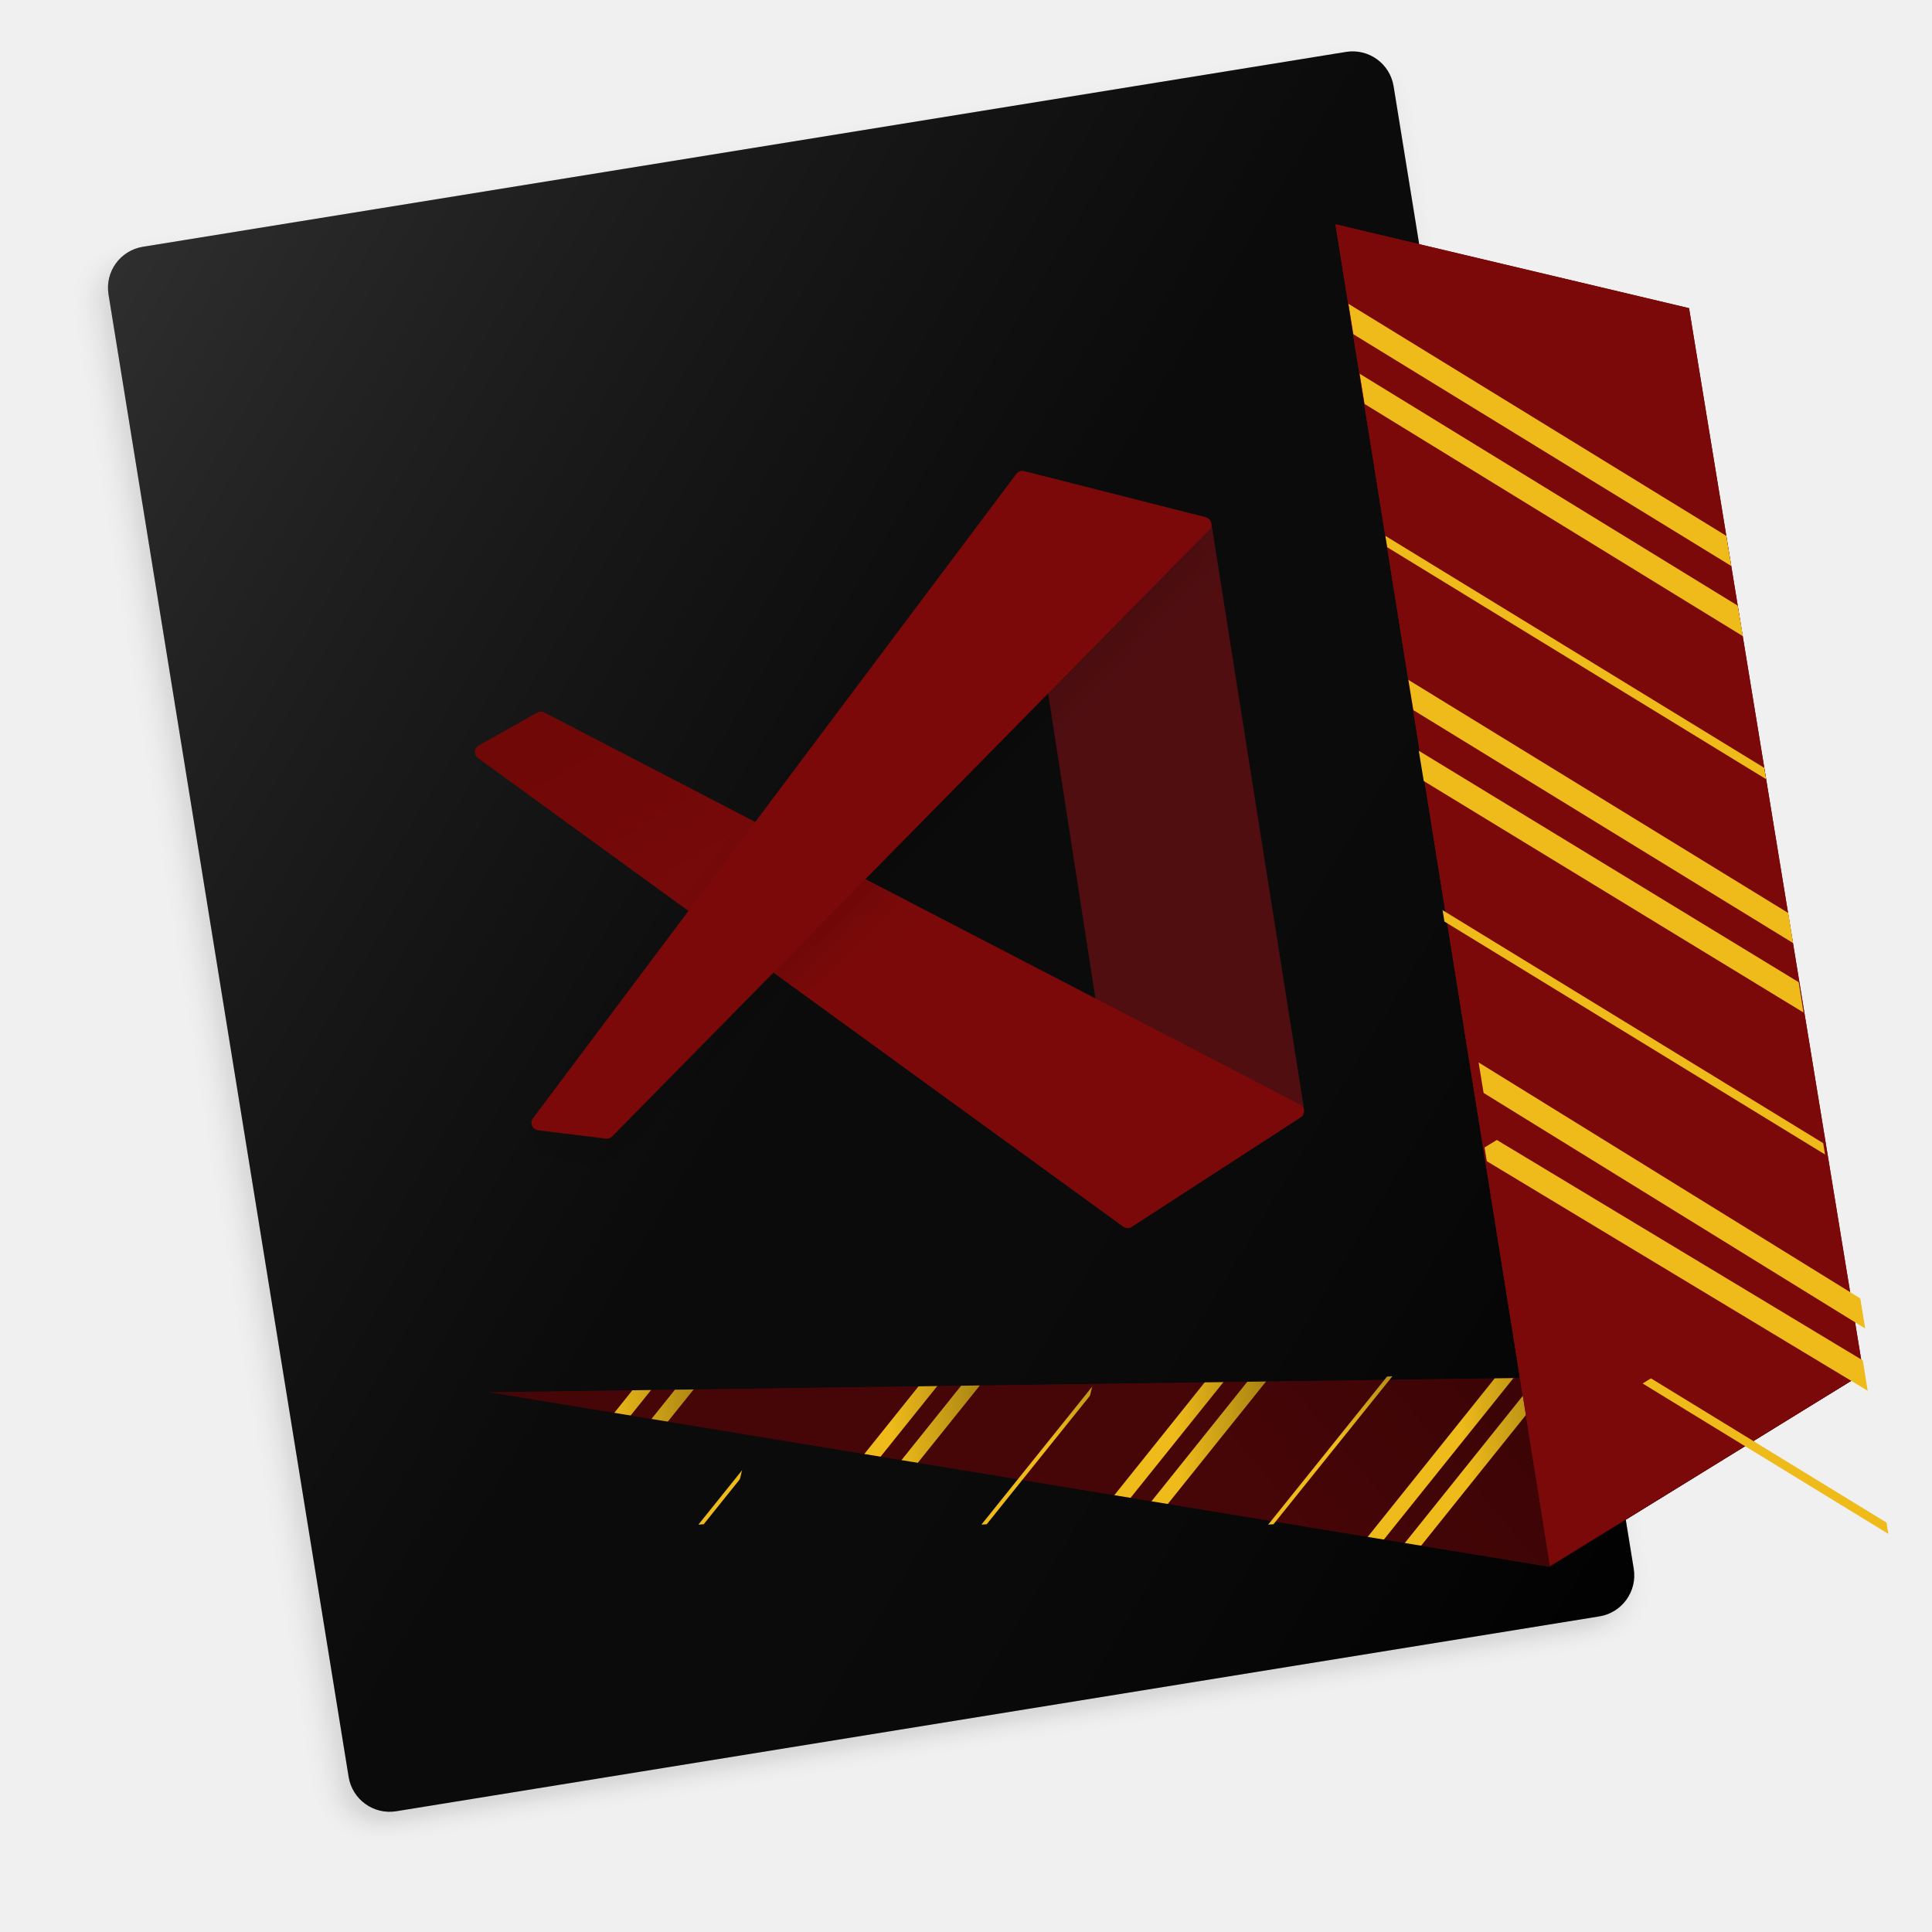
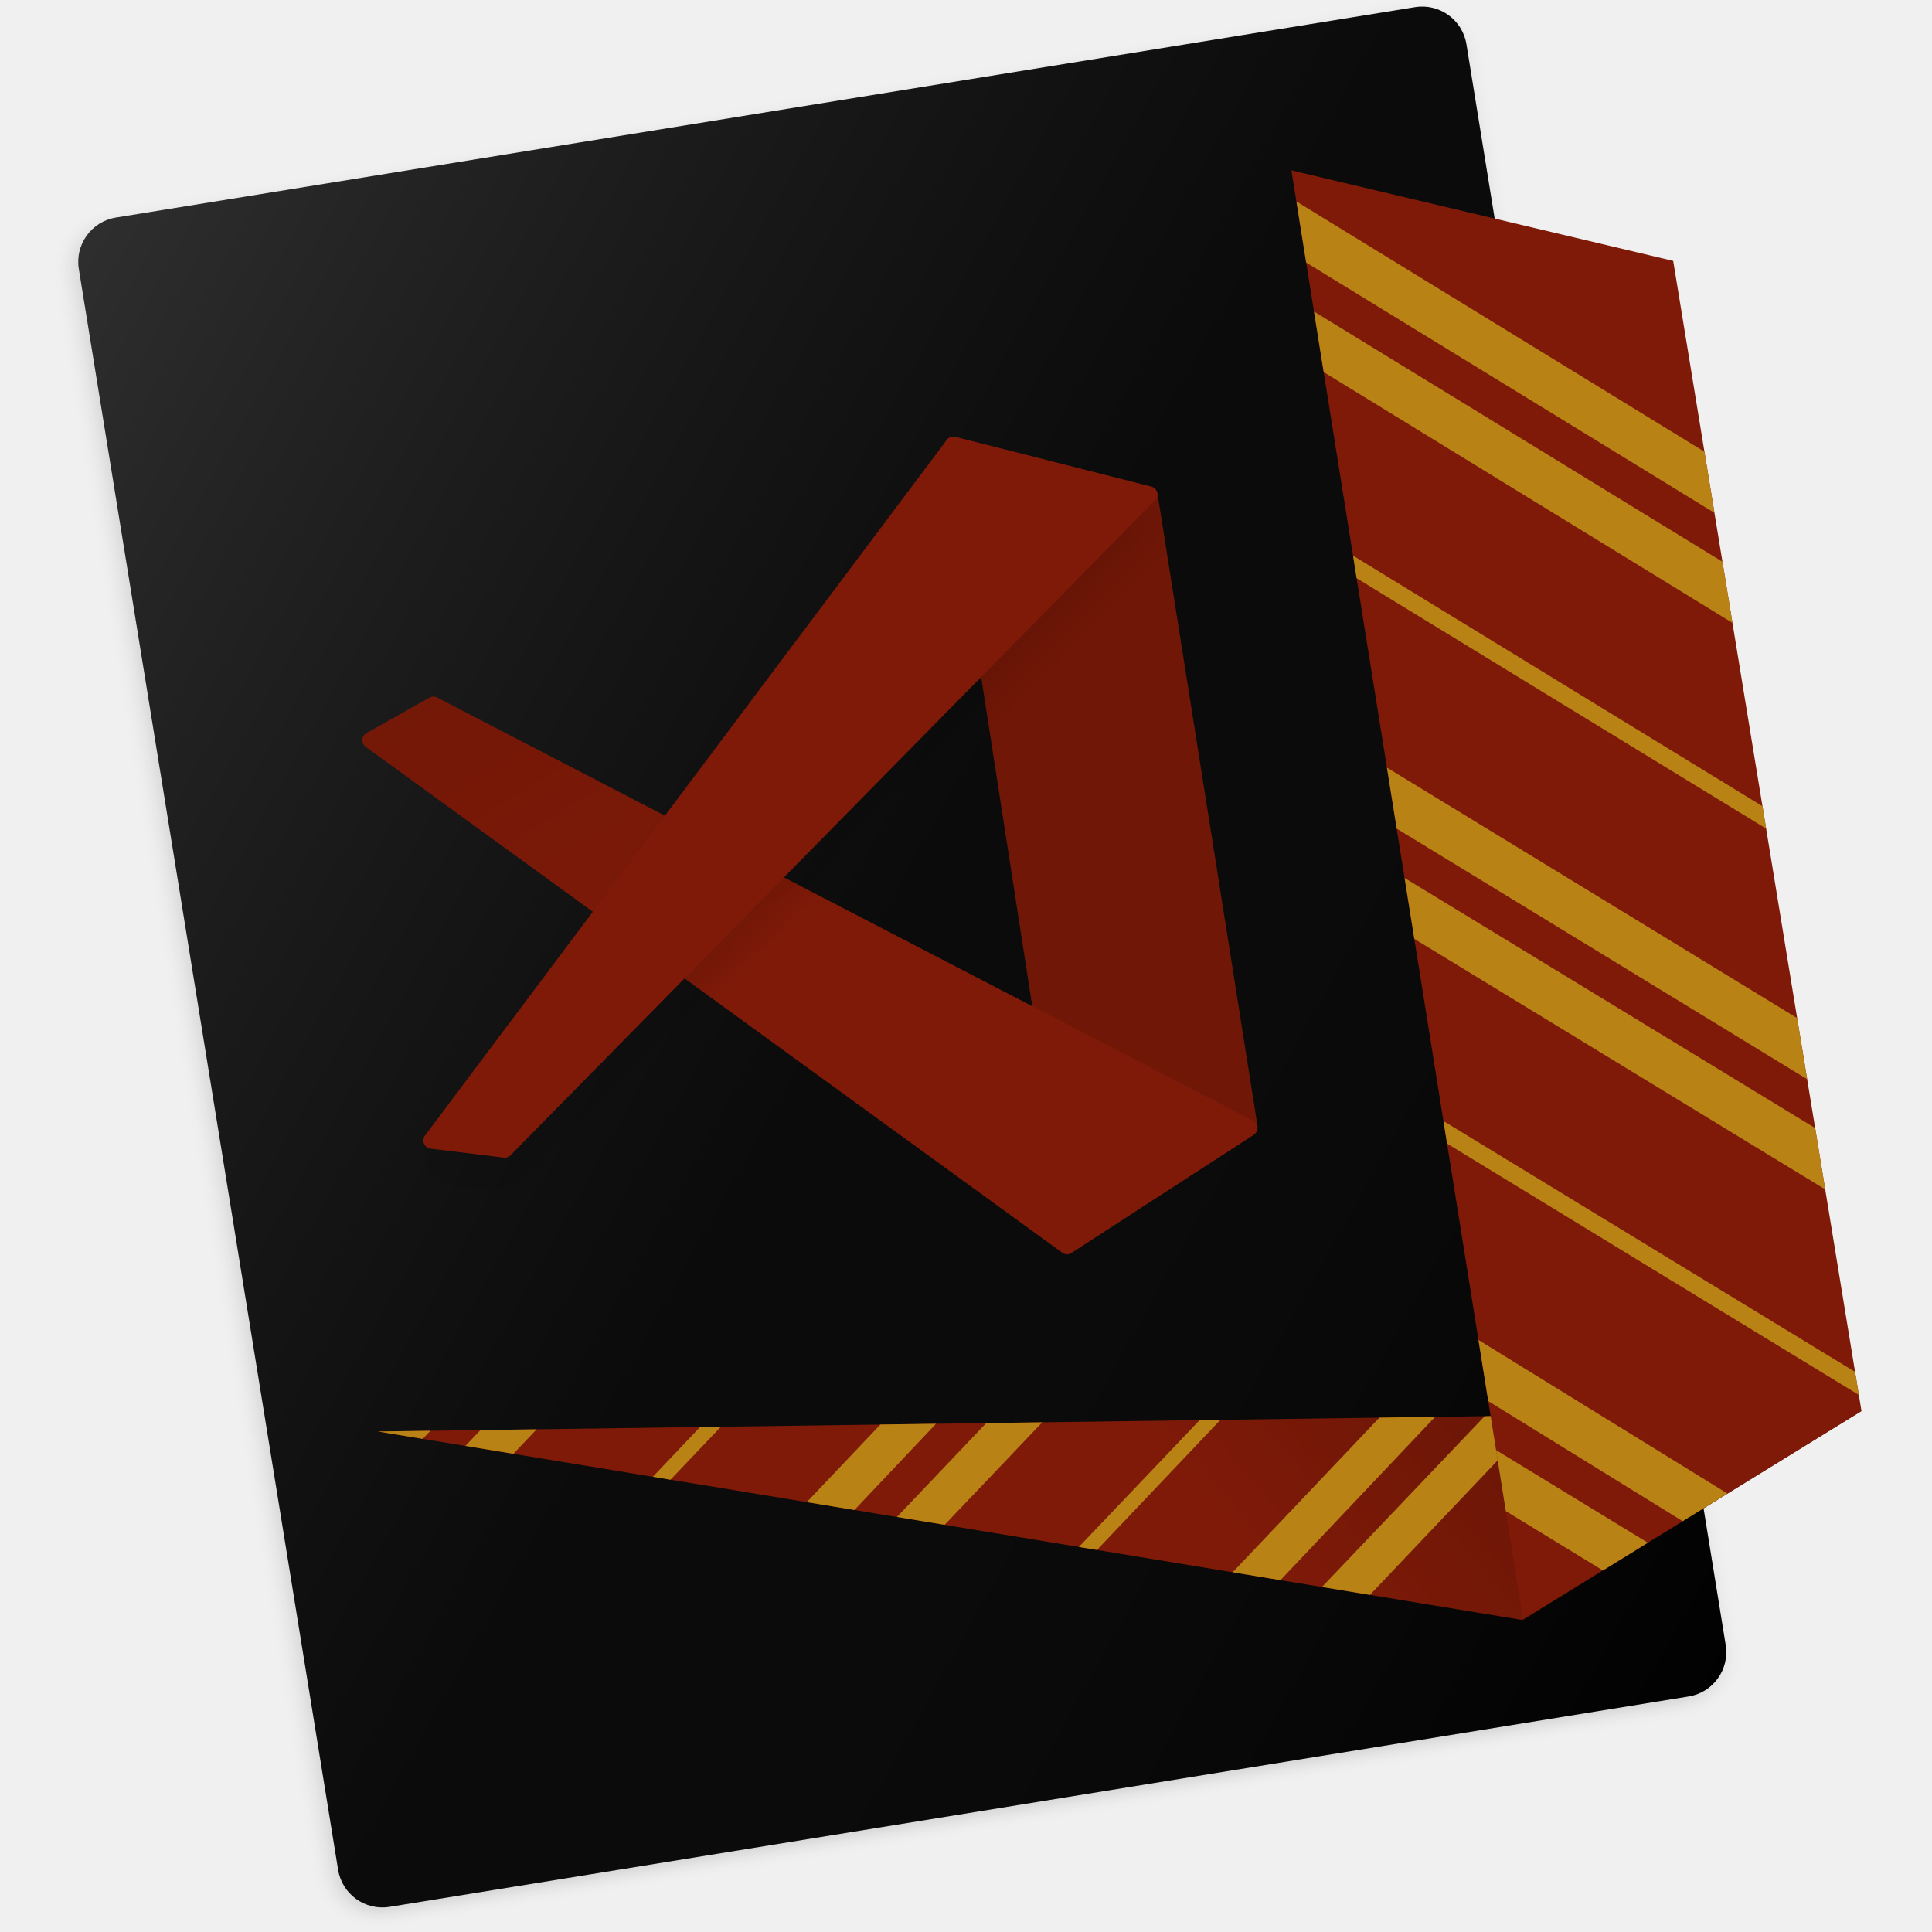
<svg xmlns="http://www.w3.org/2000/svg" xmlns:xlink="http://www.w3.org/1999/xlink" width="1024px" height="1024px" viewBox="0 0 1024 1024" version="1.1">
  <defs>
    <linearGradient x1="0%" y1="0%" x2="100%" y2="100%" id="linearGradient-1">
      <stop stop-color="#FFFFFF" stop-opacity="0.18" offset="0%" />
      <stop stop-color="#808080" stop-opacity="0.08" offset="48.762%" />
      <stop stop-color="#000000" stop-opacity="0.183" offset="100%" />
    </linearGradient>
-     <rect id="path-2" x="116.712" y="73.756" width="690" height="840" rx="22" />
-     <filter x="-3.9%" y="-1.8%" width="106.1%" height="105.0%" filterUnits="objectBoundingBox" id="filter-3">
-       <feOffset dx="-6" dy="6" in="SourceAlpha" result="shadowOffsetOuter1" />
-       <feGaussianBlur stdDeviation="6" in="shadowOffsetOuter1" result="shadowBlurOuter1" />
+     <rect id="path-2" x="68.713" y="53.726" width="745.022" height="907.021" rx="23.755" />
+     <filter x="-2.4%" y="-1.3%" width="104.0%" height="103.3%" filterUnits="objectBoundingBox" id="filter-3">
+       <feOffset dx="-3" dy="3" in="SourceAlpha" result="shadowOffsetOuter1" />
+       <feGaussianBlur stdDeviation="4.5" in="shadowOffsetOuter1" result="shadowBlurOuter1" />
      <feColorMatrix values="0 0 0 0 0   0 0 0 0 0   0 0 0 0 0  0 0 0 0.12 0" type="matrix" in="shadowBlurOuter1" />
    </filter>
    <linearGradient x1="100%" y1="0%" x2="50%" y2="5.905%" id="linearGradient-4">
      <stop stop-color="#000000" stop-opacity="0.3" offset="0%" />
      <stop stop-color="#000000" stop-opacity="0" offset="100%" />
    </linearGradient>
-     <polygon id="path-5" points="0.369 10.918 562.277 103.453 728.705 0.844" />
-     <polygon id="path-7" points="0.369 10.918 562.277 103.453 728.705 0.844" />
-     <polygon id="path-8" points="462.299 119.847 554.599 4.77 564.37 4.74 472.221 119.695" />
-     <polygon id="path-9" points="307.285 95.839 399.439 -19.153 409.193 -19.07 317.065 95.743" />
-     <polygon id="path-10" points="310.299 119.847 402.599 4.77 412.37 4.74 320.221 119.695" />
-     <polygon id="path-11" points="252.552 11.687 335.191 69.045 335.583 71.843 252.956 14.486" />
-     <polygon id="path-12" points="157.285 95.839 249.439 -19.153 259.193 -19.07 167.065 95.743" />
-     <polygon id="path-13" points="160.299 119.847 252.599 4.77 262.37 4.74 170.221 119.695" />
-     <polygon id="path-14" points="102.552 11.687 185.191 69.045 185.583 71.843 102.956 14.486" />
-     <polygon id="path-15" points="7.285 95.839 99.439 -19.153 109.193 -19.07 17.065 95.743" />
-     <polygon id="path-16" points="10.299 119.847 102.599 4.77 112.37 4.74 20.221 119.695" />
-     <polygon id="path-17" points="-47.448 11.687 35.191 69.045 35.583 71.843 -47.044 14.486" />
-     <polygon id="path-18" points="459.285 95.839 551.439 -19.153 561.193 -19.07 469.065 95.743" />
-     <polygon id="path-19" points="404.552 11.687 487.191 69.045 487.583 71.843 404.956 14.486" />
-     <polygon id="path-20" points="0.82 0.889 188.232 45.332 280.65 609.856 114.531 711.908" />
-     <path d="M537.951,254.221 L598.468,644.286 L598.468,644.286 C598.807,646.469 600.851,647.964 603.034,647.626 C603.59,647.539 604.122,647.337 604.594,647.031 L689.429,592.14 L689.429,592.14 C690.757,591.281 691.454,589.719 691.207,588.157 L642.037,277.396 L642.037,277.396 C641.787,275.817 640.62,274.538 639.07,274.144 L542.888,249.731 L542.888,249.731 C540.747,249.187 538.57,250.482 538.027,252.624 C537.894,253.146 537.868,253.689 537.951,254.221 Z" id="path-22" />
-     <linearGradient x1="5.234%" y1="3.683%" x2="50%" y2="50%" id="linearGradient-23">
+     <polygon id="path-5" points="163.267 758.72 769.983 858.638 949.682 747.842" />
+     <path d="M464.064,236.43 L529.406,657.617 L529.406,657.617 C529.772,659.975 531.979,661.589 534.337,661.223 C534.937,661.13 535.511,660.911 536.021,660.581 L627.62,601.311 L627.62,601.311 C629.054,600.383 629.807,598.697 629.54,597.01 L576.449,261.455 L576.449,261.455 C576.179,259.749 574.92,258.368 573.246,257.943 L469.394,231.582 L469.394,231.582 C467.082,230.995 464.732,232.393 464.145,234.705 C464.002,235.269 463.974,235.856 464.064,236.43 Z" id="path-6" />
+     <linearGradient x1="5.234%" y1="3.683%" x2="50%" y2="50%" id="linearGradient-7">
      <stop stop-color="#000000" stop-opacity="0.09" offset="0%" />
      <stop stop-color="#000000" stop-opacity="0" offset="100%" />
    </linearGradient>
-     <path d="M689.273,592.268 L599.846,650.276 L599.846,650.276 C598.457,651.176 596.657,651.129 595.318,650.156 L253.393,401.835 L253.393,401.835 C251.605,400.536 251.209,398.035 252.507,396.247 C252.845,395.782 253.279,395.395 253.78,395.113 L284.672,377.712 L284.672,377.712 C285.848,377.05 287.279,377.025 288.477,377.646 L688.938,585.361 L688.938,585.361 C690.899,586.379 691.664,588.793 690.647,590.754 C690.328,591.369 689.854,591.891 689.273,592.268 Z" id="path-24" />
-     <path d="M640.848,280.869 L324.477,602.327 L324.477,602.327 C323.605,603.213 322.371,603.643 321.137,603.492 L285.191,599.067 L285.191,599.067 C282.998,598.797 281.439,596.801 281.709,594.608 C281.795,593.914 282.06,593.255 282.479,592.696 L538.615,251.241 L538.615,251.241 C539.584,249.95 541.235,249.367 542.8,249.765 L638.981,274.187 L638.981,274.187 C641.123,274.73 642.418,276.907 641.874,279.048 C641.699,279.735 641.345,280.364 640.848,280.869 Z" id="path-25" />
-     <filter x="-9.2%" y="-5.9%" width="118.3%" height="118.7%" filterUnits="objectBoundingBox" id="filter-26">
-       <feOffset dx="0" dy="12" in="SourceAlpha" result="shadowOffsetOuter1" />
-       <feGaussianBlur stdDeviation="9" in="shadowOffsetOuter1" result="shadowBlurOuter1" />
+     <path d="M627.452,601.449 L530.894,664.085 L530.894,664.085 C529.395,665.057 527.451,665.006 526.005,663.956 L156.814,395.821 L156.814,395.821 C154.884,394.419 154.456,391.719 155.858,389.788 C156.223,389.286 156.691,388.868 157.233,388.563 L190.587,369.774 L190.587,369.774 C191.857,369.059 193.402,369.032 194.696,369.703 L627.09,593.991 L627.09,593.991 C629.208,595.09 630.034,597.697 628.936,599.814 C628.591,600.478 628.08,601.042 627.452,601.449 Z" id="path-8" />
+     <path d="M575.166,265.205 L233.566,612.311 L233.566,612.311 C232.625,613.267 231.292,613.732 229.96,613.568 L191.148,608.79 L191.148,608.79 C188.78,608.499 187.097,606.343 187.389,603.976 C187.481,603.227 187.767,602.515 188.22,601.912 L464.781,233.213 L464.781,233.213 C465.827,231.818 467.609,231.189 469.299,231.618 L573.15,257.989 L573.15,257.989 C575.462,258.576 576.861,260.926 576.274,263.238 C576.085,263.98 575.703,264.659 575.166,265.205 Z" id="path-9" />
+     <filter x="-9.0%" y="-5.8%" width="118.0%" height="118.3%" filterUnits="objectBoundingBox" id="filter-10">
+       <feOffset dx="0" dy="13" in="SourceAlpha" result="shadowOffsetOuter1" />
+       <feGaussianBlur stdDeviation="9.5" in="shadowOffsetOuter1" result="shadowBlurOuter1" />
      <feColorMatrix values="0 0 0 0 0   0 0 0 0 0   0 0 0 0 0  0 0 0 0.1 0" type="matrix" in="shadowBlurOuter1" />
    </filter>
  </defs>
  <g id="Page-1" stroke="none" stroke-width="1" fill="none" fill-rule="evenodd">
    <g id="gryffindor">
-       <g id="Rectangle" transform="translate(461.7121, 493.7562) rotate(-9.2) translate(-461.7121, -493.7562) ">
-         <use fill="black" fill-opacity="1" filter="url(#filter-3)" xlink:href="#path-2" />
-         <use fill="#010101" fill-rule="evenodd" xlink:href="#path-2" />
-         <use fill="url(#linearGradient-1)" fill-rule="evenodd" xlink:href="#path-2" />
-       </g>
-       <g id="bottom" transform="translate(259, 727)">
-         <mask id="mask-6" fill="white">
-           <use xlink:href="#path-5" />
-         </mask>
-         <g id="Mask">
-           <use fill="#460507" xlink:href="#path-5" />
+       <g id="icon" transform="translate(37, 0)">
+         <g id="Rectangle" transform="translate(441.2236, 507.2368) rotate(-9.2) translate(-441.2236, -507.2368) ">
+           <use fill="black" fill-opacity="1" filter="url(#filter-3)" xlink:href="#path-2" />
+           <use fill="#010101" fill-rule="evenodd" xlink:href="#path-2" />
+           <use fill="url(#linearGradient-1)" fill-rule="evenodd" xlink:href="#path-2" />
+         </g>
+         <g id="Path-6">
+           <use fill="#801A08" xlink:href="#path-5" />
          <use fill="url(#linearGradient-4)" xlink:href="#path-5" />
        </g>
-         <g id="Mask-Copy" mask="url(#mask-6)">
-           <use fill="#460507" xlink:href="#path-7" />
-           <use fill="url(#linearGradient-4)" xlink:href="#path-7" />
+         <polygon id="top-line-copy" fill="#B88314" transform="translate(721.4528, 796.2252) rotate(97) translate(-721.4528, -796.2252) " points="668.781 744.346 774.125 822.374 773.063 848.105 672.713 773.548" />
+         <polygon id="top-line-copy-2" fill="#B88314" transform="translate(669.9245, 792.6752) rotate(97) translate(-669.9245, -792.6752) " points="621.984 744.441 717.865 815.255 716.814 840.909 625.983 773.69" />
+         <polygon id="top-line-copy-3" fill="#B88314" transform="translate(572.3068, 786.4327) rotate(97) translate(-572.3068, -786.4327) " points="534.102 753.299 610.512 809.835 610.123 819.566 535.591 764.201" />
+         <polygon id="top-line-copy" fill="#B88314" transform="translate(476.8439, 779.4592) rotate(97) translate(-476.8439, -779.4592) " points="446.729 744.298 506.959 789.022 505.909 814.62 450.75 773.713" />
+         <polygon id="top-line-copy-4" fill="#B88314" transform="translate(228.4863, 762.4827) rotate(97) translate(-228.4863, -762.4827) " points="221.288 744.274 235.685 754.93 234.626 780.691 225.32 773.751" />
+         <polygon id="top-line-copy-2" fill="#B88314" transform="translate(424.7927, 775.9155) rotate(97) translate(-424.7927, -775.9155) " points="399.481 744.455 450.104 781.8 449.048 807.376 403.48 773.664" />
+         <polygon id="top-line-copy-5" fill="#B88314" transform="translate(177.1559, 759.0208) rotate(97) translate(-177.1559, -759.0208) " points="174.769 745.223 179.543 748.776 178.55 772.819" />
+         <polygon id="top-line-copy-3" fill="#B88314" transform="translate(327.0329, 769.6611) rotate(97) translate(-327.0329, -769.6611) " points="311.478 753.381 342.588 776.462 342.188 785.941 312.97 764.297" />
+         <g id="Path-2">
+           <use fill="#801A08" xlink:href="#path-6" />
+           <use fill="#E0E0E0" style="mix-blend-mode: multiply;" xlink:href="#path-6" />
        </g>
-         <g id="Path-8-Copy-10" mask="url(#mask-6)">
-           <use fill="#EFBB1A" xlink:href="#path-8" />
-           <use fill="url(#linearGradient-4)" xlink:href="#path-8" />
+         <g id="Path-4">
+           <use fill="#801A08" xlink:href="#path-8" />
+           <use fill="url(#linearGradient-7)" xlink:href="#path-8" />
        </g>
-         <g id="Path-8-Copy-14" mask="url(#mask-6)">
-           <use fill="#EFBB1A" xlink:href="#path-9" />
-           <use fill="url(#linearGradient-4)" xlink:href="#path-9" />
+         <g id="Path-3">
+           <use fill="black" fill-opacity="1" filter="url(#filter-10)" xlink:href="#path-9" />
+           <use fill="#801A08" fill-rule="evenodd" xlink:href="#path-9" />
        </g>
-         <g id="Path-8-Copy-13" mask="url(#mask-6)">
-           <use fill="#EFBB1A" xlink:href="#path-10" />
-           <use fill="url(#linearGradient-4)" xlink:href="#path-10" />
-         </g>
-         <g id="Path-8-Copy-12" mask="url(#mask-6)" transform="translate(294.0679, 41.7653) scale(-1, -1) rotate(-266) translate(-294.0679, -41.7653) ">
-           <use fill="#EFBB1A" xlink:href="#path-11" />
-           <use fill="url(#linearGradient-4)" xlink:href="#path-11" />
-         </g>
-         <g id="Path-8-Copy-17" mask="url(#mask-6)">
-           <use fill="#EFBB1A" xlink:href="#path-12" />
-           <use fill="url(#linearGradient-4)" xlink:href="#path-12" />
-         </g>
-         <g id="Path-8-Copy-16" mask="url(#mask-6)">
-           <use fill="#EFBB1A" xlink:href="#path-13" />
-           <use fill="url(#linearGradient-4)" xlink:href="#path-13" />
-         </g>
-         <g id="Path-8-Copy-15" mask="url(#mask-6)" transform="translate(144.0679, 41.7653) scale(-1, -1) rotate(-266) translate(-144.0679, -41.7653) ">
-           <use fill="#EFBB1A" xlink:href="#path-14" />
-           <use fill="url(#linearGradient-4)" xlink:href="#path-14" />
-         </g>
-         <g id="Path-8-Copy-20" mask="url(#mask-6)">
-           <use fill="#EFBB1A" xlink:href="#path-15" />
-           <use fill="url(#linearGradient-4)" xlink:href="#path-15" />
-         </g>
-         <g id="Path-8-Copy-19" mask="url(#mask-6)">
-           <use fill="#EFBB1A" xlink:href="#path-16" />
-           <use fill="url(#linearGradient-4)" xlink:href="#path-16" />
-         </g>
-         <g id="Path-8-Copy-18" mask="url(#mask-6)" transform="translate(-5.932135, 41.7653) scale(-1, -1) rotate(-266) translate(5.932135, -41.7653) ">
-           <use fill="#EFBB1A" xlink:href="#path-17" />
-           <use fill="url(#linearGradient-4)" xlink:href="#path-17" />
-         </g>
-         <g id="Path-8-Copy-9" mask="url(#mask-6)">
-           <use fill="#EFBB1A" xlink:href="#path-18" />
-           <use fill="url(#linearGradient-4)" xlink:href="#path-18" />
-         </g>
-         <g id="Path-8-Copy-11" mask="url(#mask-6)" transform="translate(446.0679, 41.7653) scale(-1, -1) rotate(-266) translate(-446.0679, -41.7653) ">
-           <use fill="#EFBB1A" xlink:href="#path-19" />
-           <use fill="url(#linearGradient-4)" xlink:href="#path-19" />
-         </g>
-       </g>
-       <g id="top" transform="translate(707, 118)">
-         <polygon id="Path-5" fill="#7B0909" points="0.82 0.889 188.232 45.332 280.65 609.856 114.531 711.908" />
-         <mask id="mask-21" fill="white">
-           <use xlink:href="#path-20" />
-         </mask>
-         <use id="Path-5-Copy" fill="#7B0909" xlink:href="#path-20" />
-         <polygon id="Path-8" fill="#EFBB1A" mask="url(#mask-21)" transform="translate(109.1457, 112.5) scale(-1, -1) translate(-109.1457, -112.5) " points="7.657 43 208.231 166 210.635 182 10.342 59" />
-         <polygon id="Path-8-Copy" fill="#EFBB1A" mask="url(#mask-21)" transform="translate(115.1595, 149.609) scale(-1, -1) translate(-115.1595, -149.609) " points="13.497 80 214.24 203.218 216.822 219.218 16.306 96.218" />
-         <polygon id="Path-8-Copy-6" fill="#EFBB1A" mask="url(#mask-21)" transform="translate(128.1708, 230.501) scale(-1, -1) translate(-128.1708, -230.501) " points="27.234 166 228.153 289.002 229.108 295.002 28.216 172.002" />
-         <polygon id="Path-8-Copy-3" fill="#EFBB1A" mask="url(#mask-21)" transform="translate(141.4024, 312.0834) scale(-1, -1) translate(-141.4024, -312.0834) " points="39.17 242.167 240.848 365.88 243.635 382 41.855 258.167" />
-         <polygon id="Path-8-Copy-2" fill="#EFBB1A" mask="url(#mask-21)" transform="translate(147.1964, 349.4473) scale(-1, -1) translate(-147.1964, -349.4473) " points="44.57 279.677 247.24 403.218 249.822 419.218 47.379 295.895" />
-         <polygon id="Path-8-Copy-7" fill="#EFBB1A" mask="url(#mask-21)" transform="translate(159.7032, 429.6173) scale(-1, -1) translate(-159.7032, -429.6173) " points="57.298 364.233 261.153 489.002 262.108 495.002 58.281 370.235" />
-         <polygon id="Path-8-Copy-4" fill="#EFBB1A" mask="url(#mask-21)" transform="translate(180.2487, 550.0302) scale(-1, -1) translate(-180.2487, -550.0302) " points="76.117 480.046 281.798 604.015 284.38 620.015 78.926 496.264" />
-         <polygon id="Path-8-Copy-8" fill="#EFBB1A" mask="url(#mask-21)" transform="translate(192.9372, 630.501) scale(-1, -1) translate(-192.9372, -630.501) " points="92 566 292.919 689.002 293.874 695.002 92.982 572.002" />
-         <polygon id="Path-8-Copy-5" fill="#EFBB1A" mask="url(#mask-21)" transform="translate(176.4629, 513.9818) scale(-1, -1) translate(-176.4629, -513.9818) " points="71.141 441.698 279.382 570.266 281.785 586.266 73.826 457.698" />
-       </g>
-       <g id="Path-2">
-         <use fill="#5B1013" xlink:href="#path-22" />
-         <use fill="#E0E0E0" style="mix-blend-mode: multiply;" xlink:href="#path-22" />
-       </g>
-       <g id="Path-4">
-         <use fill="#7B0909" xlink:href="#path-24" />
-         <use fill="url(#linearGradient-23)" xlink:href="#path-24" />
-       </g>
-       <g id="Path-3">
-         <use fill="black" fill-opacity="1" filter="url(#filter-26)" xlink:href="#path-25" />
-         <use fill="#7B0909" fill-rule="evenodd" xlink:href="#path-25" />
+         <polygon id="Path-5" fill="#801A08" points="647.478 90.3 849.835 138.289 949.622 747.855 770.257 858.05" />
+         <polygon id="top-line" fill="#B88314" transform="translate(770.3426, 247.6307) scale(-1, -1) translate(-770.3426, -247.6307) " points="659.444 165.128 876.107 298.046 881.241 330.133 664.745 197.522" />
+         <polygon id="top-line" fill="#B88314" transform="translate(789.6165, 366.848) scale(-1, -1) translate(-789.6165, -366.848) " points="680.14 294.505 897.189 427.249 899.093 439.191 682.083 306.382" />
+         <polygon id="top-line" fill="#B88314" transform="translate(809.4711, 489.4277) scale(-1, -1) translate(-809.4711, -489.4277) " points="698.104 406.85 915.666 539.664 920.838 572.005 703.407 439.244" />
+         <polygon id="top-line" fill="#B88314" transform="translate(818.9224, 547.8685) scale(-1, -1) translate(-818.9224, -547.8685) " points="707.456 465.34 925.228 598.12 930.389 630.397 712.739 497.817" />
+         <polygon id="top-line" fill="#B88314" transform="translate(838.1414, 666.7564) scale(-1, -1) translate(-838.1414, -666.7564) " points="728.06 594.17 946.313 727.391 948.223 739.343 730.06 606.385" />
+         <polygon id="top-line" fill="#B88314" transform="translate(812.5932, 758.2316) scale(-1, -1) translate(-812.5932, -758.2316) " points="770.334 710.218 873.391 773.852 878.572 806.245 746.615 724.87" />
+         <polygon id="top-line" fill="#B88314" transform="translate(796.1702, 800.4804) scale(-1, -1) translate(-796.1702, -800.4804) " points="779.749 768.585 831.216 800.041 836.394 832.376 755.946 783.286" />
+         <polygon id="top-line" fill="#B88314" transform="translate(760.9033, 189.2975) scale(-1, -1) translate(-760.9033, -189.2975) " points="650.11 106.771 866.515 239.442 871.697 271.824 655.414 139.172" />
      </g>
    </g>
  </g>
</svg>
